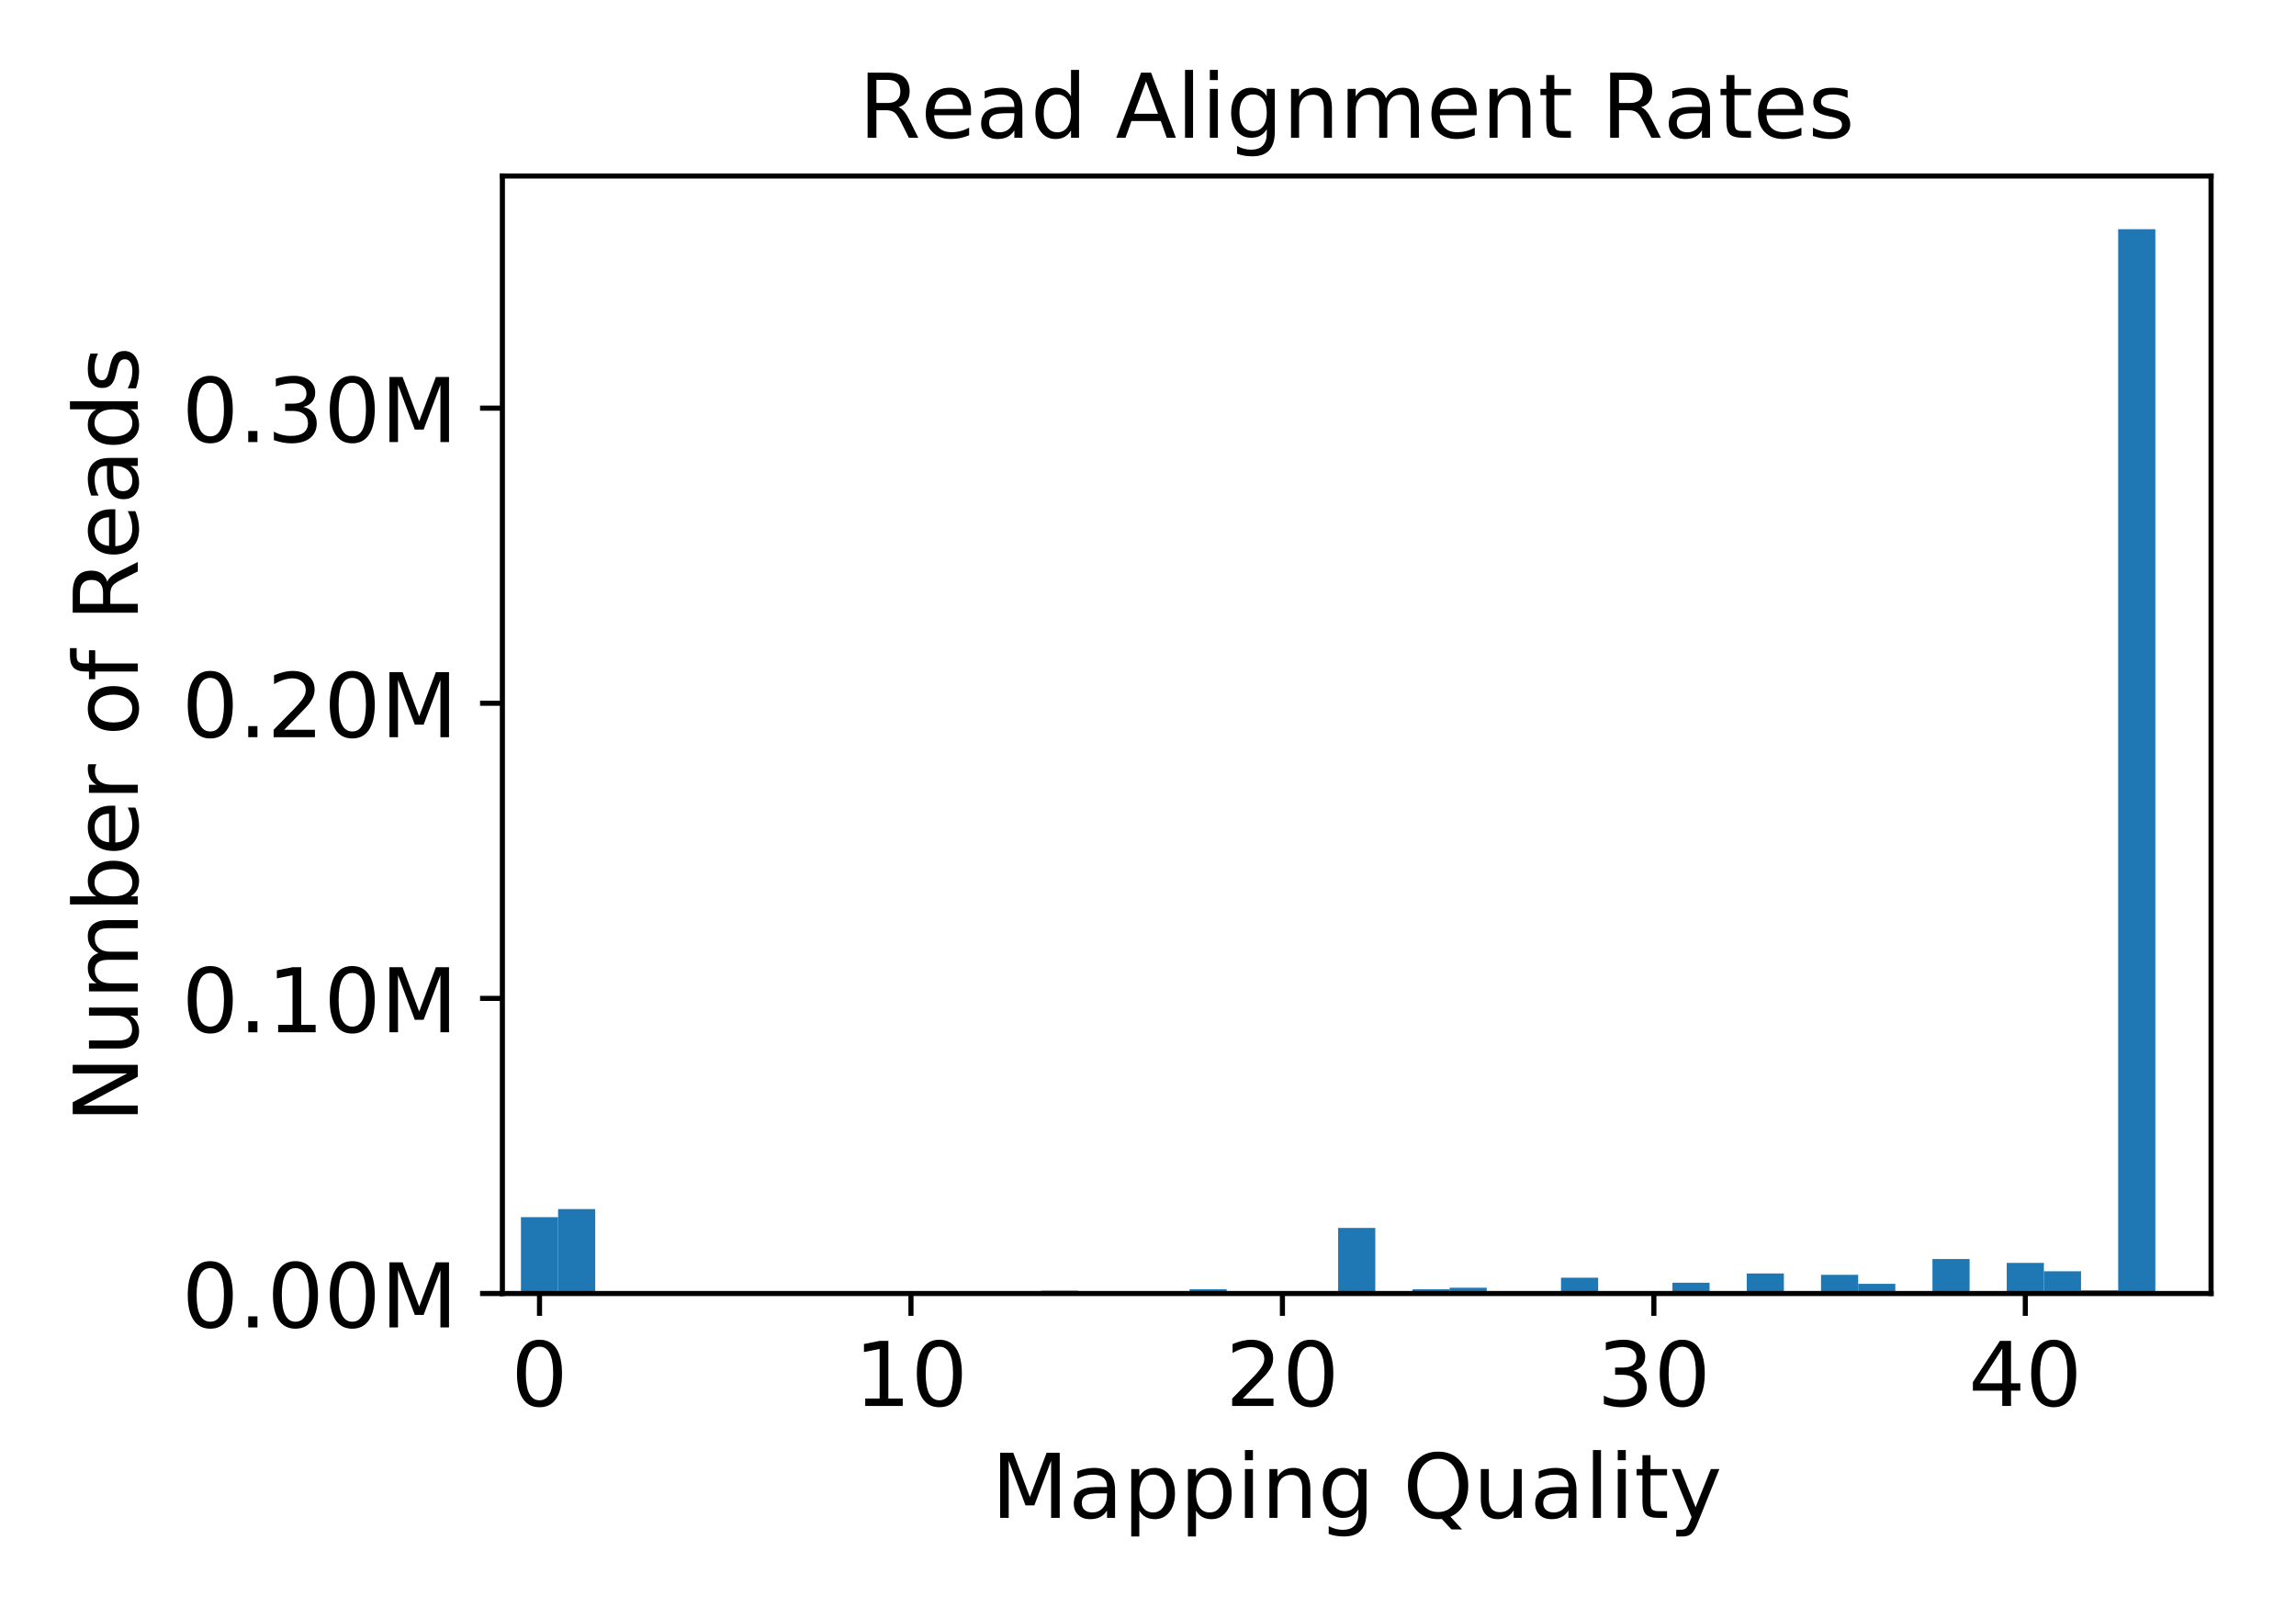
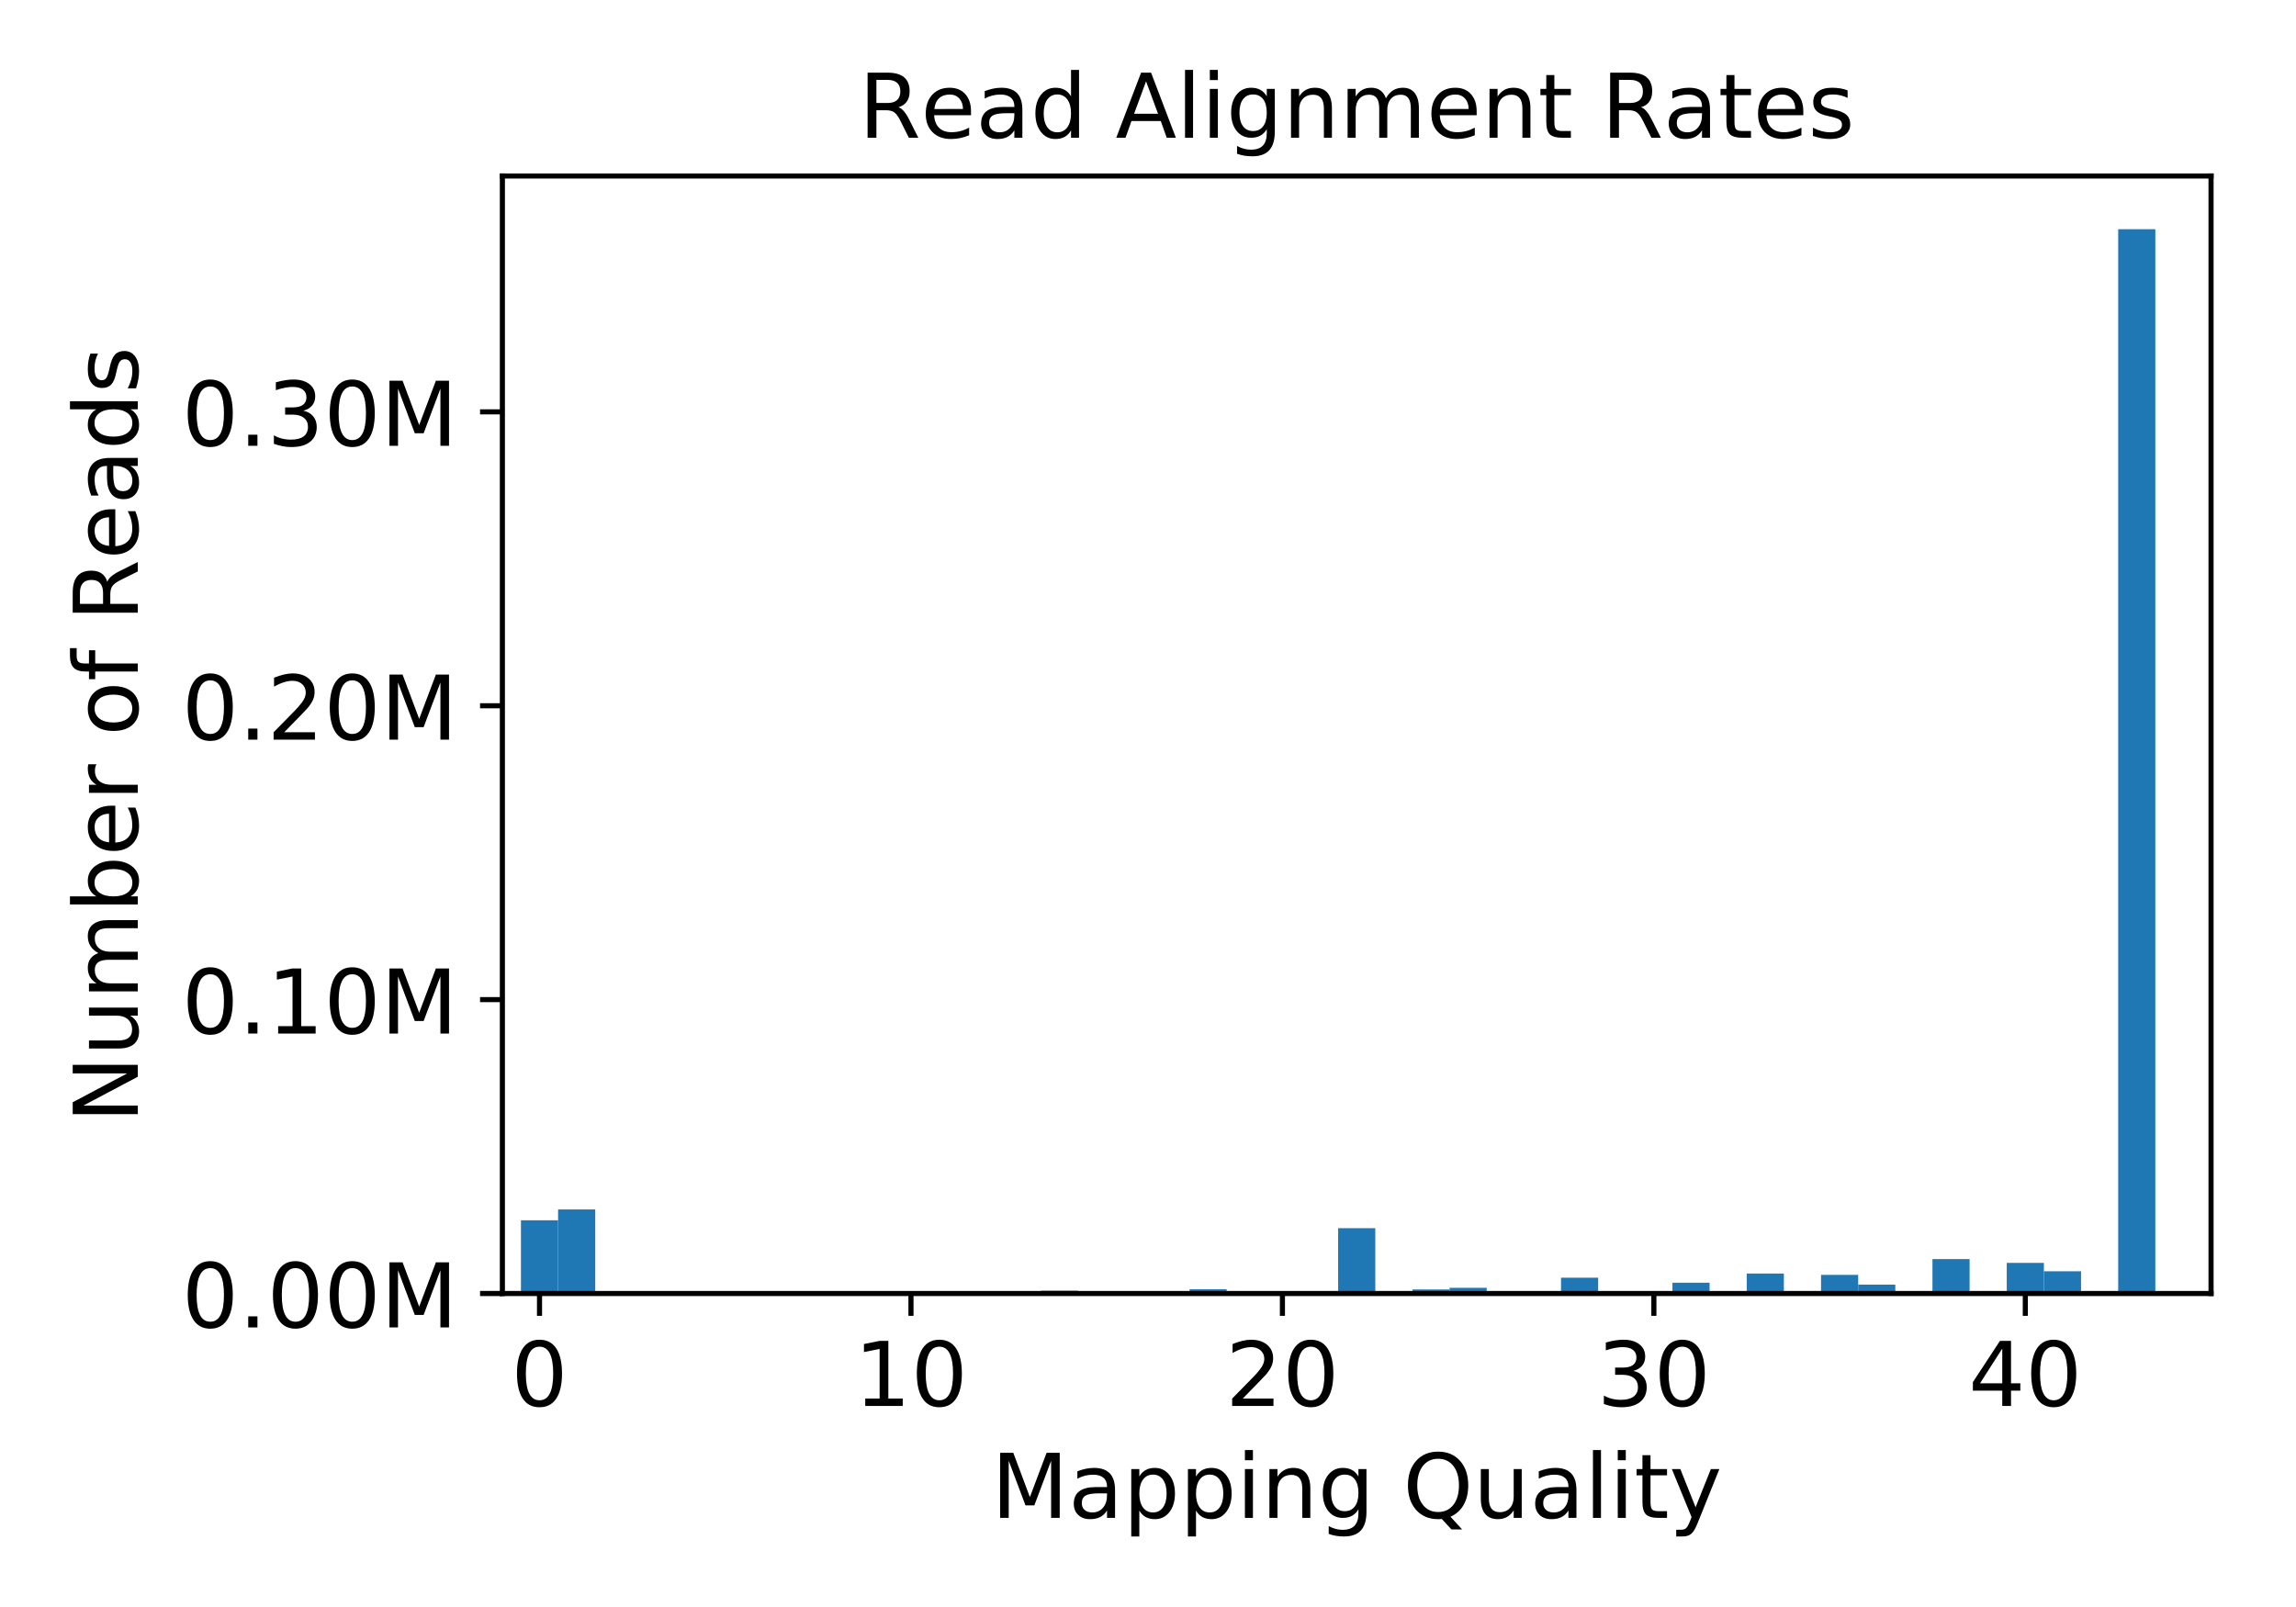
<svg xmlns="http://www.w3.org/2000/svg" xmlns:xlink="http://www.w3.org/1999/xlink" height="252pt" version="1.1" viewBox="0 0 360 252" width="360pt">
  <defs>
    <style type="text/css">
*{stroke-linecap:butt;stroke-linejoin:round;}
  </style>
  </defs>
  <g id="figure_1">
    <g id="patch_1">
      <path d="M 0 252  L 360 252  L 360 0  L 0 0  z " style="fill:#ffffff;" />
    </g>
    <g id="axes_1">
      <g id="patch_2">
        <path d="M 78.77 202.84  L 346.68 202.84  L 346.68 27.6  L 78.77 27.6  z " style="fill:#ffffff;" />
      </g>
      <g id="patch_3">
-         <path clip-path="url(#p4ac437f9dd)" d="M 81.682 202.84  L 87.506 202.84  L 87.506 190.865  L 81.682 190.865  z " style="fill:#1f77b4;" />
+         <path clip-path="url(#p695848bac6)" d="M 81.682 202.84  L 87.506 202.84  L 87.506 191.353  L 81.682 191.353  z " style="fill:#1f77b4;" />
      </g>
      <g id="patch_4">
-         <path clip-path="url(#p4ac437f9dd)" d="M 87.506 202.84  L 93.33 202.84  L 93.33 189.602  L 87.506 189.602  z " style="fill:#1f77b4;" />
+         <path clip-path="url(#p695848bac6)" d="M 87.506 202.84  L 93.33 202.84  L 93.33 189.659  L 87.506 189.659  z " style="fill:#1f77b4;" />
      </g>
      <g id="patch_5">
-         <path clip-path="url(#p4ac437f9dd)" d="M 93.33 202.84  L 99.154 202.84  L 99.154 202.831  L 93.33 202.831  z " style="fill:#1f77b4;" />
+         <path clip-path="url(#p695848bac6)" d="M 93.33 202.84  L 99.154 202.84  L 99.154 202.831  L 93.33 202.831  z " style="fill:#1f77b4;" />
      </g>
      <g id="patch_6">
-         <path clip-path="url(#p4ac437f9dd)" d="M 99.154 202.84  L 104.979 202.84  L 104.979 202.84  L 99.154 202.84  z " style="fill:#1f77b4;" />
+         <path clip-path="url(#p695848bac6)" d="M 99.154 202.84  L 104.979 202.84  L 104.979 202.84  L 99.154 202.84  z " style="fill:#1f77b4;" />
      </g>
      <g id="patch_7">
-         <path clip-path="url(#p4ac437f9dd)" d="M 104.979 202.84  L 110.803 202.84  L 110.803 202.84  L 104.979 202.84  z " style="fill:#1f77b4;" />
+         <path clip-path="url(#p695848bac6)" d="M 104.979 202.84  L 110.803 202.84  L 110.803 202.84  L 104.979 202.84  z " style="fill:#1f77b4;" />
      </g>
      <g id="patch_8">
-         <path clip-path="url(#p4ac437f9dd)" d="M 110.803 202.84  L 116.627 202.84  L 116.627 202.84  L 110.803 202.84  z " style="fill:#1f77b4;" />
+         <path clip-path="url(#p695848bac6)" d="M 110.803 202.84  L 116.627 202.84  L 116.627 202.84  L 110.803 202.84  z " style="fill:#1f77b4;" />
      </g>
      <g id="patch_9">
-         <path clip-path="url(#p4ac437f9dd)" d="M 116.627 202.84  L 122.451 202.84  L 122.451 202.84  L 116.627 202.84  z " style="fill:#1f77b4;" />
+         <path clip-path="url(#p695848bac6)" d="M 116.627 202.84  L 122.451 202.84  L 122.451 202.84  L 116.627 202.84  z " style="fill:#1f77b4;" />
      </g>
      <g id="patch_10">
-         <path clip-path="url(#p4ac437f9dd)" d="M 122.451 202.84  L 128.275 202.84  L 128.275 202.84  L 122.451 202.84  z " style="fill:#1f77b4;" />
+         <path clip-path="url(#p695848bac6)" d="M 122.451 202.84  L 128.275 202.84  L 128.275 202.84  L 122.451 202.84  z " style="fill:#1f77b4;" />
      </g>
      <g id="patch_11">
-         <path clip-path="url(#p4ac437f9dd)" d="M 128.275 202.84  L 134.099 202.84  L 134.099 202.84  L 128.275 202.84  z " style="fill:#1f77b4;" />
+         <path clip-path="url(#p695848bac6)" d="M 128.275 202.84  L 134.099 202.84  L 134.099 202.84  L 128.275 202.84  z " style="fill:#1f77b4;" />
      </g>
      <g id="patch_12">
-         <path clip-path="url(#p4ac437f9dd)" d="M 134.099 202.84  L 139.923 202.84  L 139.923 202.73  L 134.099 202.73  z " style="fill:#1f77b4;" />
+         <path clip-path="url(#p695848bac6)" d="M 134.099 202.84  L 139.923 202.84  L 139.923 202.73  L 134.099 202.73  z " style="fill:#1f77b4;" />
      </g>
      <g id="patch_13">
-         <path clip-path="url(#p4ac437f9dd)" d="M 139.923 202.84  L 145.748 202.84  L 145.748 202.84  L 139.923 202.84  z " style="fill:#1f77b4;" />
+         <path clip-path="url(#p695848bac6)" d="M 139.923 202.84  L 145.748 202.84  L 145.748 202.84  L 139.923 202.84  z " style="fill:#1f77b4;" />
      </g>
      <g id="patch_14">
-         <path clip-path="url(#p4ac437f9dd)" d="M 145.748 202.84  L 151.572 202.84  L 151.572 202.834  L 145.748 202.834  z " style="fill:#1f77b4;" />
+         <path clip-path="url(#p695848bac6)" d="M 145.748 202.84  L 151.572 202.84  L 151.572 202.834  L 145.748 202.834  z " style="fill:#1f77b4;" />
      </g>
      <g id="patch_15">
-         <path clip-path="url(#p4ac437f9dd)" d="M 151.572 202.84  L 157.396 202.84  L 157.396 202.828  L 151.572 202.828  z " style="fill:#1f77b4;" />
+         <path clip-path="url(#p695848bac6)" d="M 151.572 202.84  L 157.396 202.84  L 157.396 202.833  L 151.572 202.833  z " style="fill:#1f77b4;" />
      </g>
      <g id="patch_16">
-         <path clip-path="url(#p4ac437f9dd)" d="M 157.396 202.84  L 163.22 202.84  L 163.22 202.84  L 157.396 202.84  z " style="fill:#1f77b4;" />
+         <path clip-path="url(#p695848bac6)" d="M 157.396 202.84  L 163.22 202.84  L 163.22 202.84  L 157.396 202.84  z " style="fill:#1f77b4;" />
      </g>
      <g id="patch_17">
-         <path clip-path="url(#p4ac437f9dd)" d="M 163.22 202.84  L 169.044 202.84  L 169.044 202.397  L 163.22 202.397  z " style="fill:#1f77b4;" />
+         <path clip-path="url(#p695848bac6)" d="M 163.22 202.84  L 169.044 202.84  L 169.044 202.397  L 163.22 202.397  z " style="fill:#1f77b4;" />
      </g>
      <g id="patch_18">
-         <path clip-path="url(#p4ac437f9dd)" d="M 169.044 202.84  L 174.868 202.84  L 174.868 202.84  L 169.044 202.84  z " style="fill:#1f77b4;" />
+         <path clip-path="url(#p695848bac6)" d="M 169.044 202.84  L 174.868 202.84  L 174.868 202.84  L 169.044 202.84  z " style="fill:#1f77b4;" />
      </g>
      <g id="patch_19">
-         <path clip-path="url(#p4ac437f9dd)" d="M 174.868 202.84  L 180.692 202.84  L 180.692 202.82  L 174.868 202.82  z " style="fill:#1f77b4;" />
+         <path clip-path="url(#p695848bac6)" d="M 174.868 202.84  L 180.692 202.84  L 180.692 202.819  L 174.868 202.819  z " style="fill:#1f77b4;" />
      </g>
      <g id="patch_20">
-         <path clip-path="url(#p4ac437f9dd)" d="M 180.692 202.84  L 186.516 202.84  L 186.516 202.786  L 180.692 202.786  z " style="fill:#1f77b4;" />
+         <path clip-path="url(#p695848bac6)" d="M 180.692 202.84  L 186.516 202.84  L 186.516 202.824  L 180.692 202.824  z " style="fill:#1f77b4;" />
      </g>
      <g id="patch_21">
-         <path clip-path="url(#p4ac437f9dd)" d="M 186.516 202.84  L 192.341 202.84  L 192.341 202.168  L 186.516 202.168  z " style="fill:#1f77b4;" />
+         <path clip-path="url(#p695848bac6)" d="M 186.516 202.84  L 192.341 202.84  L 192.341 202.168  L 186.516 202.168  z " style="fill:#1f77b4;" />
      </g>
      <g id="patch_22">
-         <path clip-path="url(#p4ac437f9dd)" d="M 192.341 202.84  L 198.165 202.84  L 198.165 202.836  L 192.341 202.836  z " style="fill:#1f77b4;" />
+         <path clip-path="url(#p695848bac6)" d="M 192.341 202.84  L 198.165 202.84  L 198.165 202.836  L 192.341 202.836  z " style="fill:#1f77b4;" />
      </g>
      <g id="patch_23">
-         <path clip-path="url(#p4ac437f9dd)" d="M 198.165 202.84  L 203.989 202.84  L 203.989 202.84  L 198.165 202.84  z " style="fill:#1f77b4;" />
+         <path clip-path="url(#p695848bac6)" d="M 198.165 202.84  L 203.989 202.84  L 203.989 202.84  L 198.165 202.84  z " style="fill:#1f77b4;" />
      </g>
      <g id="patch_24">
-         <path clip-path="url(#p4ac437f9dd)" d="M 203.989 202.84  L 209.813 202.84  L 209.813 202.81  L 203.989 202.81  z " style="fill:#1f77b4;" />
+         <path clip-path="url(#p695848bac6)" d="M 203.989 202.84  L 209.813 202.84  L 209.813 202.816  L 203.989 202.816  z " style="fill:#1f77b4;" />
      </g>
      <g id="patch_25">
-         <path clip-path="url(#p4ac437f9dd)" d="M 209.813 202.84  L 215.637 202.84  L 215.637 192.554  L 209.813 192.554  z " style="fill:#1f77b4;" />
+         <path clip-path="url(#p695848bac6)" d="M 209.813 202.84  L 215.637 202.84  L 215.637 192.595  L 209.813 192.595  z " style="fill:#1f77b4;" />
      </g>
      <g id="patch_26">
-         <path clip-path="url(#p4ac437f9dd)" d="M 215.637 202.84  L 221.461 202.84  L 221.461 202.84  L 215.637 202.84  z " style="fill:#1f77b4;" />
+         <path clip-path="url(#p695848bac6)" d="M 215.637 202.84  L 221.461 202.84  L 221.461 202.84  L 215.637 202.84  z " style="fill:#1f77b4;" />
      </g>
      <g id="patch_27">
-         <path clip-path="url(#p4ac437f9dd)" d="M 221.461 202.84  L 227.285 202.84  L 227.285 202.178  L 221.461 202.178  z " style="fill:#1f77b4;" />
+         <path clip-path="url(#p695848bac6)" d="M 221.461 202.84  L 227.285 202.84  L 227.285 202.201  L 221.461 202.201  z " style="fill:#1f77b4;" />
      </g>
      <g id="patch_28">
-         <path clip-path="url(#p4ac437f9dd)" d="M 227.285 202.84  L 233.109 202.84  L 233.109 201.938  L 227.285 201.938  z " style="fill:#1f77b4;" />
+         <path clip-path="url(#p695848bac6)" d="M 227.285 202.84  L 233.109 202.84  L 233.109 201.943  L 227.285 201.943  z " style="fill:#1f77b4;" />
      </g>
      <g id="patch_29">
-         <path clip-path="url(#p4ac437f9dd)" d="M 233.109 202.84  L 238.934 202.84  L 238.934 202.84  L 233.109 202.84  z " style="fill:#1f77b4;" />
+         <path clip-path="url(#p695848bac6)" d="M 233.109 202.84  L 238.934 202.84  L 238.934 202.84  L 233.109 202.84  z " style="fill:#1f77b4;" />
      </g>
      <g id="patch_30">
-         <path clip-path="url(#p4ac437f9dd)" d="M 238.934 202.84  L 244.758 202.84  L 244.758 202.84  L 238.934 202.84  z " style="fill:#1f77b4;" />
+         <path clip-path="url(#p695848bac6)" d="M 238.934 202.84  L 244.758 202.84  L 244.758 202.84  L 238.934 202.84  z " style="fill:#1f77b4;" />
      </g>
      <g id="patch_31">
-         <path clip-path="url(#p4ac437f9dd)" d="M 244.758 202.84  L 250.582 202.84  L 250.582 200.361  L 244.758 200.361  z " style="fill:#1f77b4;" />
+         <path clip-path="url(#p695848bac6)" d="M 244.758 202.84  L 250.582 202.84  L 250.582 200.357  L 244.758 200.357  z " style="fill:#1f77b4;" />
      </g>
      <g id="patch_32">
-         <path clip-path="url(#p4ac437f9dd)" d="M 250.582 202.84  L 256.406 202.84  L 256.406 202.84  L 250.582 202.84  z " style="fill:#1f77b4;" />
+         <path clip-path="url(#p695848bac6)" d="M 250.582 202.84  L 256.406 202.84  L 256.406 202.84  L 250.582 202.84  z " style="fill:#1f77b4;" />
      </g>
      <g id="patch_33">
-         <path clip-path="url(#p4ac437f9dd)" d="M 256.406 202.84  L 262.23 202.84  L 262.23 202.84  L 256.406 202.84  z " style="fill:#1f77b4;" />
+         <path clip-path="url(#p695848bac6)" d="M 256.406 202.84  L 262.23 202.84  L 262.23 202.84  L 256.406 202.84  z " style="fill:#1f77b4;" />
      </g>
      <g id="patch_34">
-         <path clip-path="url(#p4ac437f9dd)" d="M 262.23 202.84  L 268.054 202.84  L 268.054 201.15  L 262.23 201.15  z " style="fill:#1f77b4;" />
+         <path clip-path="url(#p695848bac6)" d="M 262.23 202.84  L 268.054 202.84  L 268.054 201.153  L 262.23 201.153  z " style="fill:#1f77b4;" />
      </g>
      <g id="patch_35">
-         <path clip-path="url(#p4ac437f9dd)" d="M 268.054 202.84  L 273.878 202.84  L 273.878 202.84  L 268.054 202.84  z " style="fill:#1f77b4;" />
+         <path clip-path="url(#p695848bac6)" d="M 268.054 202.84  L 273.878 202.84  L 273.878 202.84  L 268.054 202.84  z " style="fill:#1f77b4;" />
      </g>
      <g id="patch_36">
-         <path clip-path="url(#p4ac437f9dd)" d="M 273.878 202.84  L 279.702 202.84  L 279.702 199.703  L 273.878 199.703  z " style="fill:#1f77b4;" />
+         <path clip-path="url(#p695848bac6)" d="M 273.878 202.84  L 279.702 202.84  L 279.702 199.711  L 273.878 199.711  z " style="fill:#1f77b4;" />
      </g>
      <g id="patch_37">
-         <path clip-path="url(#p4ac437f9dd)" d="M 279.702 202.84  L 285.527 202.84  L 285.527 202.827  L 279.702 202.827  z " style="fill:#1f77b4;" />
+         <path clip-path="url(#p695848bac6)" d="M 279.702 202.84  L 285.527 202.84  L 285.527 202.827  L 279.702 202.827  z " style="fill:#1f77b4;" />
      </g>
      <g id="patch_38">
-         <path clip-path="url(#p4ac437f9dd)" d="M 285.527 202.84  L 291.351 202.84  L 291.351 199.913  L 285.527 199.913  z " style="fill:#1f77b4;" />
+         <path clip-path="url(#p695848bac6)" d="M 285.527 202.84  L 291.351 202.84  L 291.351 199.917  L 285.527 199.917  z " style="fill:#1f77b4;" />
      </g>
      <g id="patch_39">
-         <path clip-path="url(#p4ac437f9dd)" d="M 291.351 202.84  L 297.175 202.84  L 297.175 201.318  L 291.351 201.318  z " style="fill:#1f77b4;" />
+         <path clip-path="url(#p695848bac6)" d="M 291.351 202.84  L 297.175 202.84  L 297.175 201.444  L 291.351 201.444  z " style="fill:#1f77b4;" />
      </g>
      <g id="patch_40">
-         <path clip-path="url(#p4ac437f9dd)" d="M 297.175 202.84  L 302.999 202.84  L 302.999 202.731  L 297.175 202.731  z " style="fill:#1f77b4;" />
+         <path clip-path="url(#p695848bac6)" d="M 297.175 202.84  L 302.999 202.84  L 302.999 202.74  L 297.175 202.74  z " style="fill:#1f77b4;" />
      </g>
      <g id="patch_41">
-         <path clip-path="url(#p4ac437f9dd)" d="M 302.999 202.84  L 308.823 202.84  L 308.823 197.435  L 302.999 197.435  z " style="fill:#1f77b4;" />
+         <path clip-path="url(#p695848bac6)" d="M 302.999 202.84  L 308.823 202.84  L 308.823 197.443  L 302.999 197.443  z " style="fill:#1f77b4;" />
      </g>
      <g id="patch_42">
-         <path clip-path="url(#p4ac437f9dd)" d="M 308.823 202.84  L 314.647 202.84  L 314.647 202.822  L 308.823 202.822  z " style="fill:#1f77b4;" />
+         <path clip-path="url(#p695848bac6)" d="M 308.823 202.84  L 314.647 202.84  L 314.647 202.822  L 308.823 202.822  z " style="fill:#1f77b4;" />
      </g>
      <g id="patch_43">
-         <path clip-path="url(#p4ac437f9dd)" d="M 314.647 202.84  L 320.471 202.84  L 320.471 198.04  L 314.647 198.04  z " style="fill:#1f77b4;" />
+         <path clip-path="url(#p695848bac6)" d="M 314.647 202.84  L 320.471 202.84  L 320.471 198.038  L 314.647 198.038  z " style="fill:#1f77b4;" />
      </g>
      <g id="patch_44">
-         <path clip-path="url(#p4ac437f9dd)" d="M 320.471 202.84  L 326.296 202.84  L 326.296 199.358  L 320.471 199.358  z " style="fill:#1f77b4;" />
+         <path clip-path="url(#p695848bac6)" d="M 320.471 202.84  L 326.296 202.84  L 326.296 199.353  L 320.471 199.353  z " style="fill:#1f77b4;" />
      </g>
      <g id="patch_45">
-         <path clip-path="url(#p4ac437f9dd)" d="M 326.296 202.84  L 332.12 202.84  L 332.12 202.343  L 326.296 202.343  z " style="fill:#1f77b4;" />
+         <path clip-path="url(#p695848bac6)" d="M 326.296 202.84  L 332.12 202.84  L 332.12 202.838  L 326.296 202.838  z " style="fill:#1f77b4;" />
      </g>
      <g id="patch_46">
-         <path clip-path="url(#p4ac437f9dd)" d="M 332.12 202.84  L 337.944 202.84  L 337.944 35.945  L 332.12 35.945  z " style="fill:#1f77b4;" />
+         <path clip-path="url(#p695848bac6)" d="M 332.12 202.84  L 337.944 202.84  L 337.944 35.945  L 332.12 35.945  z " style="fill:#1f77b4;" />
      </g>
      <g id="matplotlib.axis_1">
        <g id="xtick_1">
          <g id="line2d_1">
            <defs>
-               <path d="M 0 0  L 0 3.5  " id="mb96787ece0" style="stroke:#000000;stroke-width:0.8;" />
-             </defs>
-             <g>
-               <use style="stroke:#000000;stroke-width:0.8;" x="84.594" xlink:href="#mb96787ece0" y="202.84" />
+               <path d="M 0 0  L 0 3.5  " id="md23fa30b11" style="stroke:#000000;stroke-width:0.8;" />
+             </defs>
+             <g>
+               <use style="stroke:#000000;stroke-width:0.8;" x="84.594" xlink:href="#md23fa30b11" y="202.84" />
            </g>
          </g>
          <g id="text_1">
            <defs>
              <path d="M 31.781 66.406  Q 24.172 66.406 20.328 58.906  Q 16.5 51.422 16.5 36.375  Q 16.5 21.391 20.328 13.891  Q 24.172 6.391 31.781 6.391  Q 39.453 6.391 43.281 13.891  Q 47.125 21.391 47.125 36.375  Q 47.125 51.422 43.281 58.906  Q 39.453 66.406 31.781 66.406  z M 31.781 74.219  Q 44.047 74.219 50.516 64.516  Q 56.984 54.828 56.984 36.375  Q 56.984 17.969 50.516 8.266  Q 44.047 -1.422 31.781 -1.422  Q 19.531 -1.422 13.062 8.266  Q 6.594 17.969 6.594 36.375  Q 6.594 54.828 13.062 64.516  Q 19.531 74.219 31.781 74.219  z " id="DejaVuSans-30" />
            </defs>
            <g transform="translate(80.14038 220.4778)scale(0.14 -0.14)">
              <use xlink:href="#DejaVuSans-30" />
            </g>
          </g>
        </g>
        <g id="xtick_2">
          <g id="line2d_2">
            <g>
-               <use style="stroke:#000000;stroke-width:0.8;" x="142.835" xlink:href="#mb96787ece0" y="202.84" />
+               <use style="stroke:#000000;stroke-width:0.8;" x="142.835" xlink:href="#md23fa30b11" y="202.84" />
            </g>
          </g>
          <g id="text_2">
            <defs>
              <path d="M 12.406 8.297  L 28.516 8.297  L 28.516 63.922  L 10.984 60.406  L 10.984 69.391  L 28.422 72.906  L 38.281 72.906  L 38.281 8.297  L 54.391 8.297  L 54.391 0  L 12.406 0  z " id="DejaVuSans-31" />
            </defs>
            <g transform="translate(133.9279 220.4778)scale(0.14 -0.14)">
              <use xlink:href="#DejaVuSans-31" />
              <use x="63.623" xlink:href="#DejaVuSans-30" />
            </g>
          </g>
        </g>
        <g id="xtick_3">
          <g id="line2d_3">
            <g>
-               <use style="stroke:#000000;stroke-width:0.8;" x="201.077" xlink:href="#mb96787ece0" y="202.84" />
+               <use style="stroke:#000000;stroke-width:0.8;" x="201.077" xlink:href="#md23fa30b11" y="202.84" />
            </g>
          </g>
          <g id="text_3">
            <defs>
              <path d="M 19.188 8.297  L 53.609 8.297  L 53.609 0  L 7.328 0  L 7.328 8.297  Q 12.938 14.109 22.625 23.891  Q 32.328 33.688 34.812 36.531  Q 39.547 41.844 41.422 45.531  Q 43.312 49.219 43.312 52.781  Q 43.312 58.594 39.234 62.25  Q 35.156 65.922 28.609 65.922  Q 23.969 65.922 18.812 64.312  Q 13.672 62.703 7.812 59.422  L 7.812 69.391  Q 13.766 71.781 18.938 73  Q 24.125 74.219 28.422 74.219  Q 39.75 74.219 46.484 68.547  Q 53.219 62.891 53.219 53.422  Q 53.219 48.922 51.531 44.891  Q 49.859 40.875 45.406 35.406  Q 44.188 33.984 37.641 27.219  Q 31.109 20.453 19.188 8.297  z " id="DejaVuSans-32" />
            </defs>
            <g transform="translate(192.1692 220.4778)scale(0.14 -0.14)">
              <use xlink:href="#DejaVuSans-32" />
              <use x="63.623" xlink:href="#DejaVuSans-30" />
            </g>
          </g>
        </g>
        <g id="xtick_4">
          <g id="line2d_4">
            <g>
-               <use style="stroke:#000000;stroke-width:0.8;" x="259.318" xlink:href="#mb96787ece0" y="202.84" />
+               <use style="stroke:#000000;stroke-width:0.8;" x="259.318" xlink:href="#md23fa30b11" y="202.84" />
            </g>
          </g>
          <g id="text_4">
            <defs>
              <path d="M 40.578 39.312  Q 47.656 37.797 51.625 33  Q 55.609 28.219 55.609 21.188  Q 55.609 10.406 48.188 4.484  Q 40.766 -1.422 27.094 -1.422  Q 22.516 -1.422 17.656 -0.516  Q 12.797 0.391 7.625 2.203  L 7.625 11.719  Q 11.719 9.328 16.594 8.109  Q 21.484 6.891 26.812 6.891  Q 36.078 6.891 40.938 10.547  Q 45.797 14.203 45.797 21.188  Q 45.797 27.641 41.281 31.266  Q 36.766 34.906 28.719 34.906  L 20.219 34.906  L 20.219 43.016  L 29.109 43.016  Q 36.375 43.016 40.234 45.922  Q 44.094 48.828 44.094 54.297  Q 44.094 59.906 40.109 62.906  Q 36.141 65.922 28.719 65.922  Q 24.656 65.922 20.016 65.031  Q 15.375 64.156 9.812 62.312  L 9.812 71.094  Q 15.438 72.656 20.344 73.438  Q 25.25 74.219 29.594 74.219  Q 40.828 74.219 47.359 69.109  Q 53.906 64.016 53.906 55.328  Q 53.906 49.266 50.438 45.094  Q 46.969 40.922 40.578 39.312  z " id="DejaVuSans-33" />
            </defs>
            <g transform="translate(250.4105 220.4778)scale(0.14 -0.14)">
              <use xlink:href="#DejaVuSans-33" />
              <use x="63.623" xlink:href="#DejaVuSans-30" />
            </g>
          </g>
        </g>
        <g id="xtick_5">
          <g id="line2d_5">
            <g>
-               <use style="stroke:#000000;stroke-width:0.8;" x="317.559" xlink:href="#mb96787ece0" y="202.84" />
+               <use style="stroke:#000000;stroke-width:0.8;" x="317.559" xlink:href="#md23fa30b11" y="202.84" />
            </g>
          </g>
          <g id="text_5">
            <defs>
              <path d="M 37.797 64.312  L 12.891 25.391  L 37.797 25.391  z M 35.203 72.906  L 47.609 72.906  L 47.609 25.391  L 58.016 25.391  L 58.016 17.188  L 47.609 17.188  L 47.609 0  L 37.797 0  L 37.797 17.188  L 4.891 17.188  L 4.891 26.703  z " id="DejaVuSans-34" />
            </defs>
            <g transform="translate(308.6518 220.4778)scale(0.14 -0.14)">
              <use xlink:href="#DejaVuSans-34" />
              <use x="63.623" xlink:href="#DejaVuSans-30" />
            </g>
          </g>
        </g>
        <g id="text_6">
          <defs>
            <path d="M 9.812 72.906  L 24.516 72.906  L 43.109 23.297  L 61.812 72.906  L 76.516 72.906  L 76.516 0  L 66.891 0  L 66.891 64.016  L 48.094 14.016  L 38.188 14.016  L 19.391 64.016  L 19.391 0  L 9.812 0  z " id="DejaVuSans-4d" />
            <path d="M 34.281 27.484  Q 23.391 27.484 19.188 25  Q 14.984 22.516 14.984 16.5  Q 14.984 11.719 18.141 8.906  Q 21.297 6.109 26.703 6.109  Q 34.188 6.109 38.703 11.406  Q 43.219 16.703 43.219 25.484  L 43.219 27.484  z M 52.203 31.203  L 52.203 0  L 43.219 0  L 43.219 8.297  Q 40.141 3.328 35.547 0.953  Q 30.953 -1.422 24.312 -1.422  Q 15.922 -1.422 10.953 3.297  Q 6 8.016 6 15.922  Q 6 25.141 12.172 29.828  Q 18.359 34.516 30.609 34.516  L 43.219 34.516  L 43.219 35.406  Q 43.219 41.609 39.141 45  Q 35.062 48.391 27.688 48.391  Q 23 48.391 18.547 47.266  Q 14.109 46.141 10.016 43.891  L 10.016 52.203  Q 14.938 54.109 19.578 55.047  Q 24.219 56 28.609 56  Q 40.484 56 46.344 49.844  Q 52.203 43.703 52.203 31.203  z " id="DejaVuSans-61" />
            <path d="M 18.109 8.203  L 18.109 -20.797  L 9.078 -20.797  L 9.078 54.688  L 18.109 54.688  L 18.109 46.391  Q 20.953 51.266 25.266 53.625  Q 29.594 56 35.594 56  Q 45.562 56 51.781 48.094  Q 58.016 40.188 58.016 27.297  Q 58.016 14.406 51.781 6.484  Q 45.562 -1.422 35.594 -1.422  Q 29.594 -1.422 25.266 0.953  Q 20.953 3.328 18.109 8.203  z M 48.688 27.297  Q 48.688 37.203 44.609 42.844  Q 40.531 48.484 33.406 48.484  Q 26.266 48.484 22.188 42.844  Q 18.109 37.203 18.109 27.297  Q 18.109 17.391 22.188 11.75  Q 26.266 6.109 33.406 6.109  Q 40.531 6.109 44.609 11.75  Q 48.688 17.391 48.688 27.297  z " id="DejaVuSans-70" />
            <path d="M 9.422 54.688  L 18.406 54.688  L 18.406 0  L 9.422 0  z M 9.422 75.984  L 18.406 75.984  L 18.406 64.594  L 9.422 64.594  z " id="DejaVuSans-69" />
            <path d="M 54.891 33.016  L 54.891 0  L 45.906 0  L 45.906 32.719  Q 45.906 40.484 42.875 44.328  Q 39.844 48.188 33.797 48.188  Q 26.516 48.188 22.312 43.547  Q 18.109 38.922 18.109 30.906  L 18.109 0  L 9.078 0  L 9.078 54.688  L 18.109 54.688  L 18.109 46.188  Q 21.344 51.125 25.703 53.562  Q 30.078 56 35.797 56  Q 45.219 56 50.047 50.172  Q 54.891 44.344 54.891 33.016  z " id="DejaVuSans-6e" />
            <path d="M 45.406 27.984  Q 45.406 37.75 41.375 43.109  Q 37.359 48.484 30.078 48.484  Q 22.859 48.484 18.828 43.109  Q 14.797 37.75 14.797 27.984  Q 14.797 18.266 18.828 12.891  Q 22.859 7.516 30.078 7.516  Q 37.359 7.516 41.375 12.891  Q 45.406 18.266 45.406 27.984  z M 54.391 6.781  Q 54.391 -7.172 48.188 -13.984  Q 42 -20.797 29.203 -20.797  Q 24.469 -20.797 20.266 -20.094  Q 16.062 -19.391 12.109 -17.922  L 12.109 -9.188  Q 16.062 -11.328 19.922 -12.344  Q 23.781 -13.375 27.781 -13.375  Q 36.625 -13.375 41.016 -8.766  Q 45.406 -4.156 45.406 5.172  L 45.406 9.625  Q 42.625 4.781 38.281 2.391  Q 33.938 0 27.875 0  Q 17.828 0 11.672 7.656  Q 5.516 15.328 5.516 27.984  Q 5.516 40.672 11.672 48.328  Q 17.828 56 27.875 56  Q 33.938 56 38.281 53.609  Q 42.625 51.219 45.406 46.391  L 45.406 54.688  L 54.391 54.688  z " id="DejaVuSans-67" />
            <path id="DejaVuSans-20" />
            <path d="M 39.406 66.219  Q 28.656 66.219 22.328 58.203  Q 16.016 50.203 16.016 36.375  Q 16.016 22.609 22.328 14.594  Q 28.656 6.594 39.406 6.594  Q 50.141 6.594 56.422 14.594  Q 62.703 22.609 62.703 36.375  Q 62.703 50.203 56.422 58.203  Q 50.141 66.219 39.406 66.219  z M 53.219 1.312  L 66.219 -12.891  L 54.297 -12.891  L 43.5 -1.219  Q 41.891 -1.312 41.031 -1.359  Q 40.188 -1.422 39.406 -1.422  Q 24.031 -1.422 14.812 8.859  Q 5.609 19.141 5.609 36.375  Q 5.609 53.656 14.812 63.938  Q 24.031 74.219 39.406 74.219  Q 54.734 74.219 63.906 63.938  Q 73.094 53.656 73.094 36.375  Q 73.094 23.688 67.984 14.641  Q 62.891 5.609 53.219 1.312  z " id="DejaVuSans-51" />
            <path d="M 8.5 21.578  L 8.5 54.688  L 17.484 54.688  L 17.484 21.922  Q 17.484 14.156 20.5 10.266  Q 23.531 6.391 29.594 6.391  Q 36.859 6.391 41.078 11.031  Q 45.312 15.672 45.312 23.688  L 45.312 54.688  L 54.297 54.688  L 54.297 0  L 45.312 0  L 45.312 8.406  Q 42.047 3.422 37.719 1  Q 33.406 -1.422 27.688 -1.422  Q 18.266 -1.422 13.375 4.438  Q 8.5 10.297 8.5 21.578  z M 31.109 56  z " id="DejaVuSans-75" />
            <path d="M 9.422 75.984  L 18.406 75.984  L 18.406 0  L 9.422 0  z " id="DejaVuSans-6c" />
            <path d="M 18.312 70.219  L 18.312 54.688  L 36.812 54.688  L 36.812 47.703  L 18.312 47.703  L 18.312 18.016  Q 18.312 11.328 20.141 9.422  Q 21.969 7.516 27.594 7.516  L 36.812 7.516  L 36.812 0  L 27.594 0  Q 17.188 0 13.234 3.875  Q 9.281 7.766 9.281 18.016  L 9.281 47.703  L 2.688 47.703  L 2.688 54.688  L 9.281 54.688  L 9.281 70.219  z " id="DejaVuSans-74" />
            <path d="M 32.172 -5.078  Q 28.375 -14.844 24.75 -17.812  Q 21.141 -20.797 15.094 -20.797  L 7.906 -20.797  L 7.906 -13.281  L 13.188 -13.281  Q 16.891 -13.281 18.938 -11.516  Q 21 -9.766 23.484 -3.219  L 25.094 0.875  L 2.984 54.688  L 12.5 54.688  L 29.594 11.922  L 46.688 54.688  L 56.203 54.688  z " id="DejaVuSans-79" />
          </defs>
          <g transform="translate(155.4453 238.0272)scale(0.14 -0.14)">
            <use xlink:href="#DejaVuSans-4d" />
            <use x="86.279" xlink:href="#DejaVuSans-61" />
            <use x="147.559" xlink:href="#DejaVuSans-70" />
            <use x="211.035" xlink:href="#DejaVuSans-70" />
            <use x="274.512" xlink:href="#DejaVuSans-69" />
            <use x="302.295" xlink:href="#DejaVuSans-6e" />
            <use x="365.674" xlink:href="#DejaVuSans-67" />
            <use x="429.15" xlink:href="#DejaVuSans-20" />
            <use x="460.938" xlink:href="#DejaVuSans-51" />
            <use x="539.648" xlink:href="#DejaVuSans-75" />
            <use x="603.027" xlink:href="#DejaVuSans-61" />
            <use x="664.307" xlink:href="#DejaVuSans-6c" />
            <use x="692.09" xlink:href="#DejaVuSans-69" />
            <use x="719.873" xlink:href="#DejaVuSans-74" />
            <use x="759.082" xlink:href="#DejaVuSans-79" />
          </g>
        </g>
      </g>
      <g id="matplotlib.axis_2">
        <g id="ytick_1">
          <g id="line2d_6">
            <defs>
-               <path d="M 0 0  L -3.5 0  " id="mad2c39645f" style="stroke:#000000;stroke-width:0.8;" />
-             </defs>
-             <g>
-               <use style="stroke:#000000;stroke-width:0.8;" x="78.77" xlink:href="#mad2c39645f" y="202.84" />
+               <path d="M 0 0  L -3.5 0  " id="me7a41e6b01" style="stroke:#000000;stroke-width:0.8;" />
+             </defs>
+             <g>
+               <use style="stroke:#000000;stroke-width:0.8;" x="78.77" xlink:href="#me7a41e6b01" y="202.84" />
            </g>
          </g>
          <g id="text_7">
            <defs>
              <path d="M 10.688 12.406  L 21 12.406  L 21 0  L 10.688 0  z " id="DejaVuSans-2e" />
            </defs>
            <g transform="translate(28.51875 208.1589)scale(0.14 -0.14)">
              <use xlink:href="#DejaVuSans-30" />
              <use x="63.623" xlink:href="#DejaVuSans-2e" />
              <use x="95.41" xlink:href="#DejaVuSans-30" />
              <use x="159.033" xlink:href="#DejaVuSans-30" />
              <use x="222.656" xlink:href="#DejaVuSans-4d" />
            </g>
          </g>
        </g>
        <g id="ytick_2">
          <g id="line2d_7">
            <g>
-               <use style="stroke:#000000;stroke-width:0.8;" x="78.77" xlink:href="#mad2c39645f" y="156.561" />
+               <use style="stroke:#000000;stroke-width:0.8;" x="78.77" xlink:href="#me7a41e6b01" y="156.756" />
            </g>
          </g>
          <g id="text_8">
-             <g transform="translate(28.51875 161.8798)scale(0.14 -0.14)">
+             <g transform="translate(28.51875 162.0746)scale(0.14 -0.14)">
              <use xlink:href="#DejaVuSans-30" />
              <use x="63.623" xlink:href="#DejaVuSans-2e" />
              <use x="95.41" xlink:href="#DejaVuSans-31" />
              <use x="159.033" xlink:href="#DejaVuSans-30" />
              <use x="222.656" xlink:href="#DejaVuSans-4d" />
            </g>
          </g>
        </g>
        <g id="ytick_3">
          <g id="line2d_8">
            <g>
-               <use style="stroke:#000000;stroke-width:0.8;" x="78.77" xlink:href="#mad2c39645f" y="110.282" />
+               <use style="stroke:#000000;stroke-width:0.8;" x="78.77" xlink:href="#me7a41e6b01" y="110.671" />
            </g>
          </g>
          <g id="text_9">
-             <g transform="translate(28.51875 115.6008)scale(0.14 -0.14)">
+             <g transform="translate(28.51875 115.9903)scale(0.14 -0.14)">
              <use xlink:href="#DejaVuSans-30" />
              <use x="63.623" xlink:href="#DejaVuSans-2e" />
              <use x="95.41" xlink:href="#DejaVuSans-32" />
              <use x="159.033" xlink:href="#DejaVuSans-30" />
              <use x="222.656" xlink:href="#DejaVuSans-4d" />
            </g>
          </g>
        </g>
        <g id="ytick_4">
          <g id="line2d_9">
            <g>
-               <use style="stroke:#000000;stroke-width:0.8;" x="78.77" xlink:href="#mad2c39645f" y="64.003" />
+               <use style="stroke:#000000;stroke-width:0.8;" x="78.77" xlink:href="#me7a41e6b01" y="64.587" />
            </g>
          </g>
          <g id="text_10">
-             <g transform="translate(28.51875 69.32174)scale(0.14 -0.14)">
+             <g transform="translate(28.51875 69.90599)scale(0.14 -0.14)">
              <use xlink:href="#DejaVuSans-30" />
              <use x="63.623" xlink:href="#DejaVuSans-2e" />
              <use x="95.41" xlink:href="#DejaVuSans-33" />
              <use x="159.033" xlink:href="#DejaVuSans-30" />
              <use x="222.656" xlink:href="#DejaVuSans-4d" />
            </g>
          </g>
        </g>
        <g id="text_11">
          <defs>
            <path d="M 9.812 72.906  L 23.094 72.906  L 55.422 11.922  L 55.422 72.906  L 64.984 72.906  L 64.984 0  L 51.703 0  L 19.391 60.984  L 19.391 0  L 9.812 0  z " id="DejaVuSans-4e" />
            <path d="M 52 44.188  Q 55.375 50.25 60.062 53.125  Q 64.75 56 71.094 56  Q 79.641 56 84.281 50.016  Q 88.922 44.047 88.922 33.016  L 88.922 0  L 79.891 0  L 79.891 32.719  Q 79.891 40.578 77.094 44.375  Q 74.312 48.188 68.609 48.188  Q 61.625 48.188 57.562 43.547  Q 53.516 38.922 53.516 30.906  L 53.516 0  L 44.484 0  L 44.484 32.719  Q 44.484 40.625 41.703 44.406  Q 38.922 48.188 33.109 48.188  Q 26.219 48.188 22.156 43.531  Q 18.109 38.875 18.109 30.906  L 18.109 0  L 9.078 0  L 9.078 54.688  L 18.109 54.688  L 18.109 46.188  Q 21.188 51.219 25.484 53.609  Q 29.781 56 35.688 56  Q 41.656 56 45.828 52.969  Q 50 49.953 52 44.188  z " id="DejaVuSans-6d" />
            <path d="M 48.688 27.297  Q 48.688 37.203 44.609 42.844  Q 40.531 48.484 33.406 48.484  Q 26.266 48.484 22.188 42.844  Q 18.109 37.203 18.109 27.297  Q 18.109 17.391 22.188 11.75  Q 26.266 6.109 33.406 6.109  Q 40.531 6.109 44.609 11.75  Q 48.688 17.391 48.688 27.297  z M 18.109 46.391  Q 20.953 51.266 25.266 53.625  Q 29.594 56 35.594 56  Q 45.562 56 51.781 48.094  Q 58.016 40.188 58.016 27.297  Q 58.016 14.406 51.781 6.484  Q 45.562 -1.422 35.594 -1.422  Q 29.594 -1.422 25.266 0.953  Q 20.953 3.328 18.109 8.203  L 18.109 0  L 9.078 0  L 9.078 75.984  L 18.109 75.984  z " id="DejaVuSans-62" />
            <path d="M 56.203 29.594  L 56.203 25.203  L 14.891 25.203  Q 15.484 15.922 20.484 11.062  Q 25.484 6.203 34.422 6.203  Q 39.594 6.203 44.453 7.469  Q 49.312 8.734 54.109 11.281  L 54.109 2.781  Q 49.266 0.734 44.188 -0.344  Q 39.109 -1.422 33.891 -1.422  Q 20.797 -1.422 13.156 6.188  Q 5.516 13.812 5.516 26.812  Q 5.516 40.234 12.766 48.109  Q 20.016 56 32.328 56  Q 43.359 56 49.781 48.891  Q 56.203 41.797 56.203 29.594  z M 47.219 32.234  Q 47.125 39.594 43.094 43.984  Q 39.062 48.391 32.422 48.391  Q 24.906 48.391 20.391 44.141  Q 15.875 39.891 15.188 32.172  z " id="DejaVuSans-65" />
            <path d="M 41.109 46.297  Q 39.594 47.172 37.812 47.578  Q 36.031 48 33.891 48  Q 26.266 48 22.188 43.047  Q 18.109 38.094 18.109 28.812  L 18.109 0  L 9.078 0  L 9.078 54.688  L 18.109 54.688  L 18.109 46.188  Q 20.953 51.172 25.484 53.578  Q 30.031 56 36.531 56  Q 37.453 56 38.578 55.875  Q 39.703 55.766 41.062 55.516  z " id="DejaVuSans-72" />
            <path d="M 30.609 48.391  Q 23.391 48.391 19.188 42.75  Q 14.984 37.109 14.984 27.297  Q 14.984 17.484 19.156 11.844  Q 23.344 6.203 30.609 6.203  Q 37.797 6.203 41.984 11.859  Q 46.188 17.531 46.188 27.297  Q 46.188 37.016 41.984 42.703  Q 37.797 48.391 30.609 48.391  z M 30.609 56  Q 42.328 56 49.016 48.375  Q 55.719 40.766 55.719 27.297  Q 55.719 13.875 49.016 6.219  Q 42.328 -1.422 30.609 -1.422  Q 18.844 -1.422 12.172 6.219  Q 5.516 13.875 5.516 27.297  Q 5.516 40.766 12.172 48.375  Q 18.844 56 30.609 56  z " id="DejaVuSans-6f" />
            <path d="M 37.109 75.984  L 37.109 68.5  L 28.516 68.5  Q 23.688 68.5 21.797 66.547  Q 19.922 64.594 19.922 59.516  L 19.922 54.688  L 34.719 54.688  L 34.719 47.703  L 19.922 47.703  L 19.922 0  L 10.891 0  L 10.891 47.703  L 2.297 47.703  L 2.297 54.688  L 10.891 54.688  L 10.891 58.5  Q 10.891 67.625 15.141 71.797  Q 19.391 75.984 28.609 75.984  z " id="DejaVuSans-66" />
            <path d="M 44.391 34.188  Q 47.562 33.109 50.562 29.594  Q 53.562 26.078 56.594 19.922  L 66.609 0  L 56 0  L 46.688 18.703  Q 43.062 26.031 39.672 28.422  Q 36.281 30.812 30.422 30.812  L 19.672 30.812  L 19.672 0  L 9.812 0  L 9.812 72.906  L 32.078 72.906  Q 44.578 72.906 50.734 67.672  Q 56.891 62.453 56.891 51.906  Q 56.891 45.016 53.688 40.469  Q 50.484 35.938 44.391 34.188  z M 19.672 64.797  L 19.672 38.922  L 32.078 38.922  Q 39.203 38.922 42.844 42.219  Q 46.484 45.516 46.484 51.906  Q 46.484 58.297 42.844 61.547  Q 39.203 64.797 32.078 64.797  z " id="DejaVuSans-52" />
            <path d="M 45.406 46.391  L 45.406 75.984  L 54.391 75.984  L 54.391 0  L 45.406 0  L 45.406 8.203  Q 42.578 3.328 38.25 0.953  Q 33.938 -1.422 27.875 -1.422  Q 17.969 -1.422 11.734 6.484  Q 5.516 14.406 5.516 27.297  Q 5.516 40.188 11.734 48.094  Q 17.969 56 27.875 56  Q 33.938 56 38.25 53.625  Q 42.578 51.266 45.406 46.391  z M 14.797 27.297  Q 14.797 17.391 18.875 11.75  Q 22.953 6.109 30.078 6.109  Q 37.203 6.109 41.297 11.75  Q 45.406 17.391 45.406 27.297  Q 45.406 37.203 41.297 42.844  Q 37.203 48.484 30.078 48.484  Q 22.953 48.484 18.875 42.844  Q 14.797 37.203 14.797 27.297  z " id="DejaVuSans-64" />
            <path d="M 44.281 53.078  L 44.281 44.578  Q 40.484 46.531 36.375 47.5  Q 32.281 48.484 27.875 48.484  Q 21.188 48.484 17.844 46.438  Q 14.5 44.391 14.5 40.281  Q 14.5 37.156 16.891 35.375  Q 19.281 33.594 26.516 31.984  L 29.594 31.297  Q 39.156 29.25 43.188 25.516  Q 47.219 21.781 47.219 15.094  Q 47.219 7.469 41.188 3.016  Q 35.156 -1.422 24.609 -1.422  Q 20.219 -1.422 15.453 -0.562  Q 10.688 0.297 5.422 2  L 5.422 11.281  Q 10.406 8.688 15.234 7.391  Q 20.062 6.109 24.812 6.109  Q 31.156 6.109 34.562 8.281  Q 37.984 10.453 37.984 14.406  Q 37.984 18.062 35.516 20.016  Q 33.062 21.969 24.703 23.781  L 21.578 24.516  Q 13.234 26.266 9.516 29.906  Q 5.812 33.547 5.812 39.891  Q 5.812 47.609 11.281 51.797  Q 16.75 56 26.812 56  Q 31.781 56 36.172 55.266  Q 40.578 54.547 44.281 53.078  z " id="DejaVuSans-73" />
          </defs>
          <g transform="translate(21.60719 176.0839)rotate(-90)scale(0.14 -0.14)">
            <use xlink:href="#DejaVuSans-4e" />
            <use x="74.805" xlink:href="#DejaVuSans-75" />
            <use x="138.184" xlink:href="#DejaVuSans-6d" />
            <use x="235.596" xlink:href="#DejaVuSans-62" />
            <use x="299.072" xlink:href="#DejaVuSans-65" />
            <use x="360.596" xlink:href="#DejaVuSans-72" />
            <use x="401.709" xlink:href="#DejaVuSans-20" />
            <use x="433.496" xlink:href="#DejaVuSans-6f" />
            <use x="494.678" xlink:href="#DejaVuSans-66" />
            <use x="529.883" xlink:href="#DejaVuSans-20" />
            <use x="561.67" xlink:href="#DejaVuSans-52" />
            <use x="631.09" xlink:href="#DejaVuSans-65" />
            <use x="692.613" xlink:href="#DejaVuSans-61" />
            <use x="753.893" xlink:href="#DejaVuSans-64" />
            <use x="817.369" xlink:href="#DejaVuSans-73" />
          </g>
        </g>
      </g>
      <g id="patch_47">
        <path d="M 78.77 202.84  L 78.77 27.6  " style="fill:none;stroke:#000000;stroke-linecap:square;stroke-linejoin:miter;stroke-width:0.8;" />
      </g>
      <g id="patch_48">
        <path d="M 346.68 202.84  L 346.68 27.6  " style="fill:none;stroke:#000000;stroke-linecap:square;stroke-linejoin:miter;stroke-width:0.8;" />
      </g>
      <g id="patch_49">
        <path d="M 78.77 202.84  L 346.68 202.84  " style="fill:none;stroke:#000000;stroke-linecap:square;stroke-linejoin:miter;stroke-width:0.8;" />
      </g>
      <g id="patch_50">
        <path d="M 78.77 27.6  L 346.68 27.6  " style="fill:none;stroke:#000000;stroke-linecap:square;stroke-linejoin:miter;stroke-width:0.8;" />
      </g>
      <g id="text_12">
        <defs>
          <path d="M 34.188 63.188  L 20.797 26.906  L 47.609 26.906  z M 28.609 72.906  L 39.797 72.906  L 67.578 0  L 57.328 0  L 50.688 18.703  L 17.828 18.703  L 11.188 0  L 0.781 0  z " id="DejaVuSans-41" />
        </defs>
        <g transform="translate(134.6619 21.6)scale(0.14 -0.14)">
          <use xlink:href="#DejaVuSans-52" />
          <use x="69.42" xlink:href="#DejaVuSans-65" />
          <use x="130.943" xlink:href="#DejaVuSans-61" />
          <use x="192.223" xlink:href="#DejaVuSans-64" />
          <use x="255.699" xlink:href="#DejaVuSans-20" />
          <use x="287.486" xlink:href="#DejaVuSans-41" />
          <use x="355.895" xlink:href="#DejaVuSans-6c" />
          <use x="383.678" xlink:href="#DejaVuSans-69" />
          <use x="411.461" xlink:href="#DejaVuSans-67" />
          <use x="474.938" xlink:href="#DejaVuSans-6e" />
          <use x="538.316" xlink:href="#DejaVuSans-6d" />
          <use x="635.729" xlink:href="#DejaVuSans-65" />
          <use x="697.252" xlink:href="#DejaVuSans-6e" />
          <use x="760.631" xlink:href="#DejaVuSans-74" />
          <use x="799.84" xlink:href="#DejaVuSans-20" />
          <use x="831.627" xlink:href="#DejaVuSans-52" />
          <use x="901.078" xlink:href="#DejaVuSans-61" />
          <use x="962.357" xlink:href="#DejaVuSans-74" />
          <use x="1001.566" xlink:href="#DejaVuSans-65" />
          <use x="1063.09" xlink:href="#DejaVuSans-73" />
        </g>
      </g>
    </g>
  </g>
  <defs>
-     <clipPath id="p4ac437f9dd">
+     <clipPath id="p695848bac6">
      <rect height="175.24" width="267.91" x="78.77" y="27.6" />
    </clipPath>
  </defs>
</svg>
